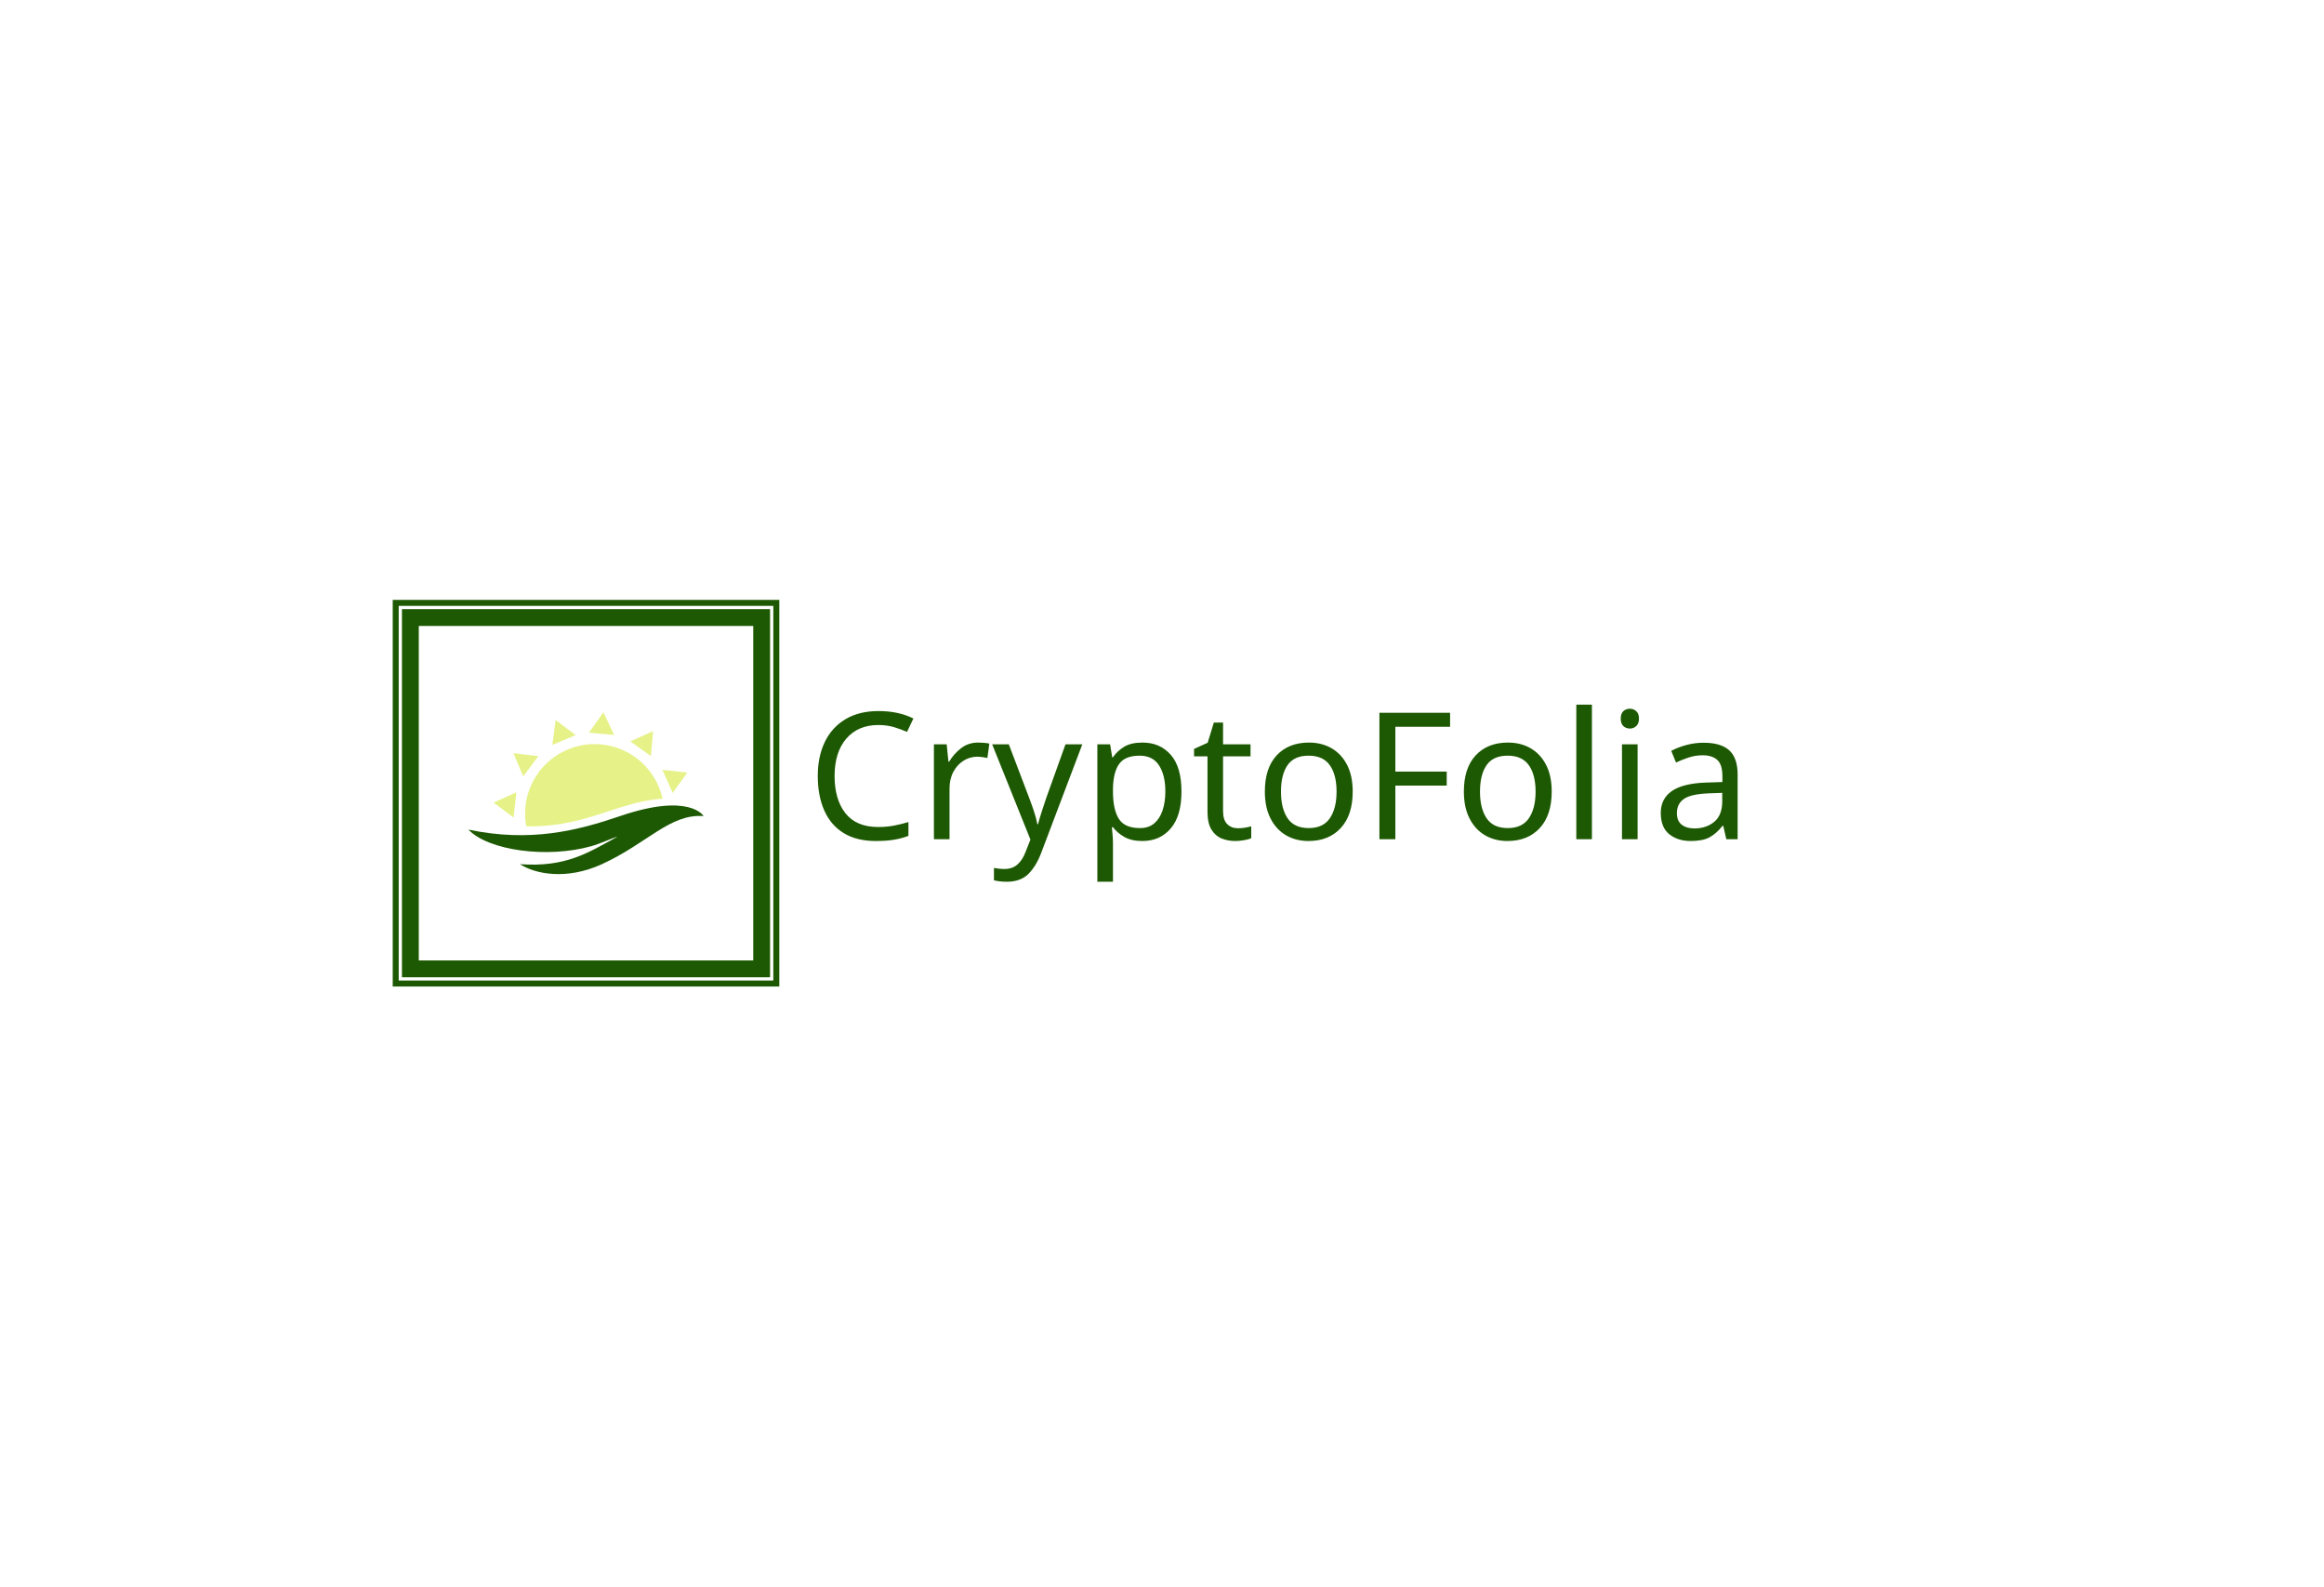
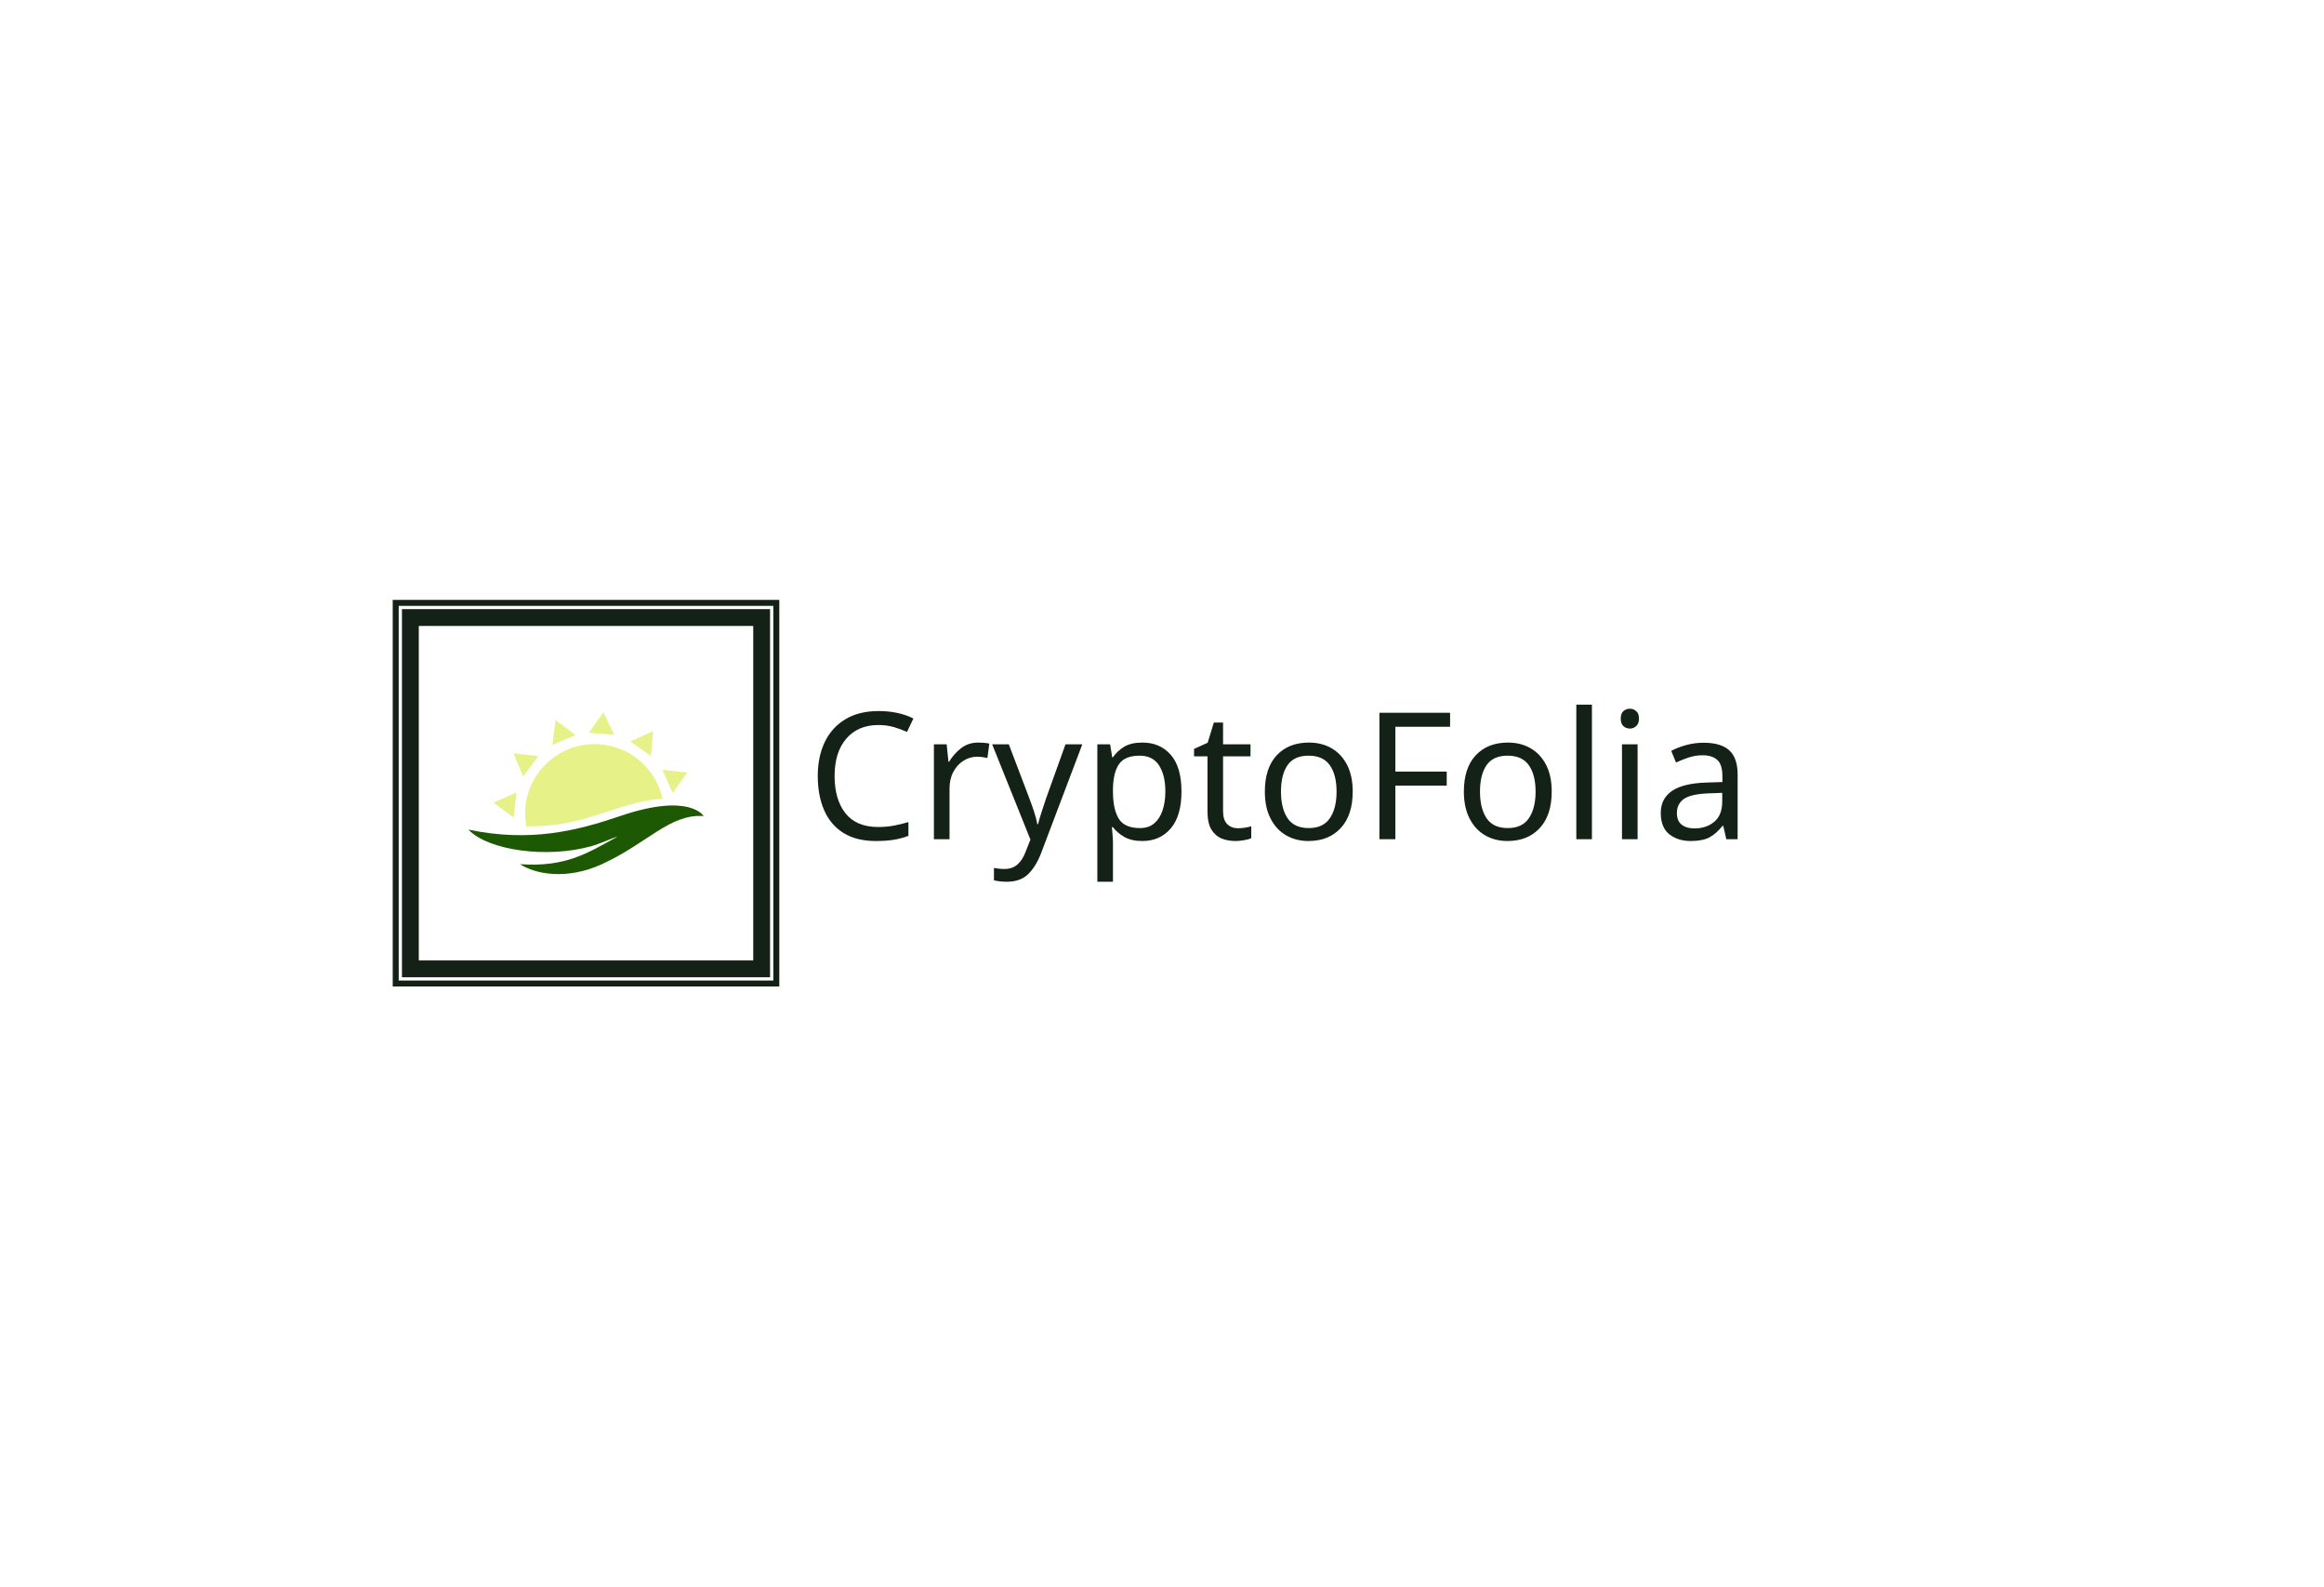
<svg xmlns="http://www.w3.org/2000/svg" viewBox="0 0 630 430" class="svg-logo" width="630" height="430" style="height: auto; user-select: auto;">
  <rect rx="0" ry="0" width="100%" height="100%" fill="none" style="user-select: auto;" />
  <g data-element="wrapper" transform="translate(-77.39065 53.74999) scale(0.75)" style="user-select: auto;">
    <g data-element="container" transform="translate(245.137 145.137) scale(0.2328767)" style="user-select: auto;">
      <g style="user-select: auto;">
        <path id="fill_x5F_1" fill="#000000" d="M0,0h600v600H0V0z" style="user-select: auto;" fill-opacity="0" />
-         <path id="frame_x5F_1_1_" d="M585.667,14.333H14.334v571.332h571.333V14.333L585.667,14.333z M559.56,559.559H40.44V40.44h519.12  V559.559z M0,0v600h600V0H0z M590.722,590.721H9.279V9.278h581.443V590.721L590.722,590.721z" fill="#1D5902" style="user-select: auto;" />
+         <path id="frame_x5F_1_1_" d="M585.667,14.333H14.334v571.332h571.333V14.333L585.667,14.333z M559.56,559.559H40.44V40.44h519.12  V559.559z M0,0v600h600V0H0z M590.722,590.721H9.279V9.278h581.443V590.721L590.722,590.721z" fill="#132117" style="user-select: auto;" />
      </g>
    </g>
    <g style="user-select: auto;">
      <g data-element="icon" transform="scale(0.1449374) translate(1875.715 1185.762)" style="user-select: auto;">
        <path id="color_x5F_2" fill="#1D5902" d="M382.716,354.675c-108.021,36.853-224.353,65.972-378.309,33.78    c49.383,52.048,195.865,72.282,306.405,41.318c23.764-6.656,47.385-18.604,65.526-23.826    c-73.221,40.052-128.473,76.905-243.394,68.672c38.126,24.773,116.224,40.327,204.331,0    c113.748-52.064,169.302-125.971,253.592-119.944C590.868,354.675,556.858,295.261,382.716,354.675z" style="user-select: auto;" />
        <path id="color_x5F_1" fill="#E6F288" d="M459.438,205.043l-51.427-36.619l56.951-25.56L459.438,205.043z M124,295.589    l-57.003,25.447l50.055,37.303L124,295.589z M550.137,246.15l-62.053-6.809l25.795,57.623L550.137,246.15z M341.091,95.904    l-36.158,50.885l62.89,5.525L341.091,95.904z M178.811,205.082l-62.039-6.931l24.263,57.516L178.811,205.082z M221.852,115.321    l-8.213,61.881l58.192-24.481L221.852,115.321z M148.578,380.2c127.335,2.802,202.05-43.92,293.624-62.573    c16.958-3.454,32.42-5.275,46.457-5.91c-15.714-72.236-76.824-129.048-154.344-135.859    c-95.429-8.384-179.587,62.181-187.971,157.611C144.94,349.469,145.8,365.136,148.578,380.2z" style="user-select: auto;" />
      </g>
-       <text transform="translate(394.863 231.64)" fill="#1D5902" font-family="Orbitron" font-size="64" data-element="company-name" dx="0 0 0 0 0 0 0 0 0 0 0" style="user-select: auto;">CryptoFolia</text>
+       <text transform="translate(394.863 231.64)" fill="#132117" font-family="Orbitron" font-size="64" data-element="company-name" dx="0 0 0 0 0 0 0 0 0 0 0" style="user-select: auto;">CryptoFolia</text>
    </g>
  </g>
</svg>
